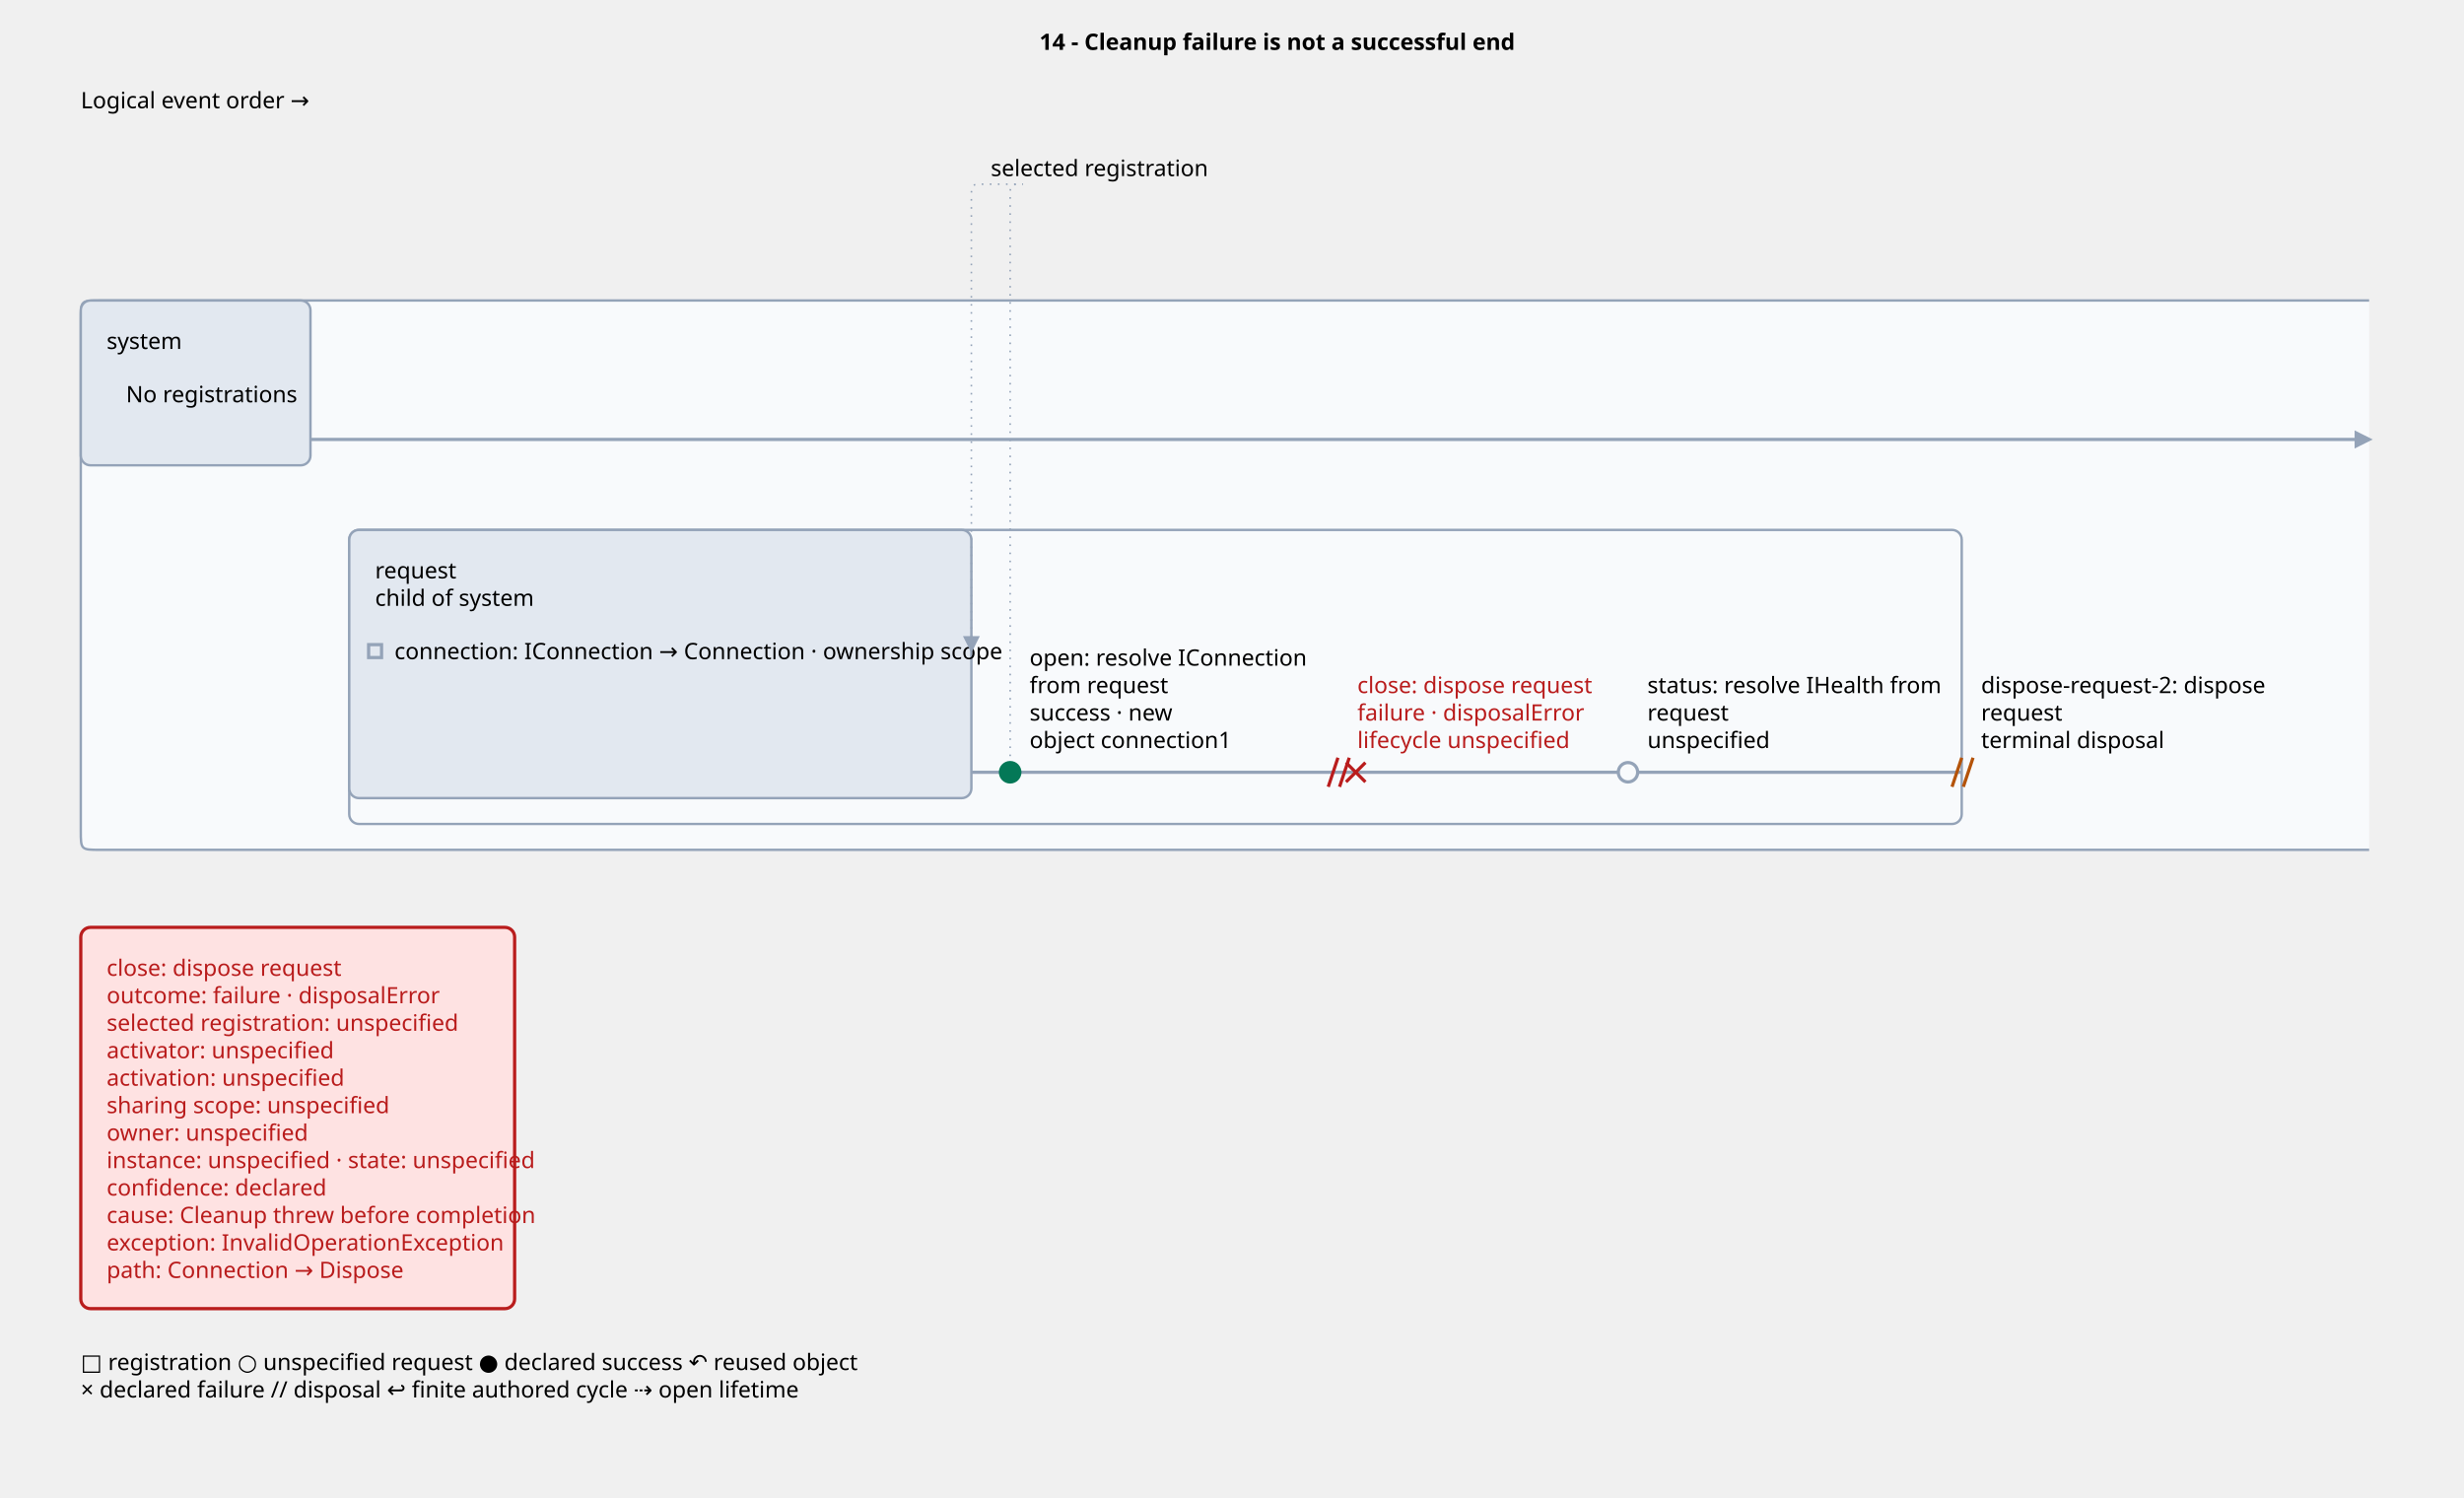
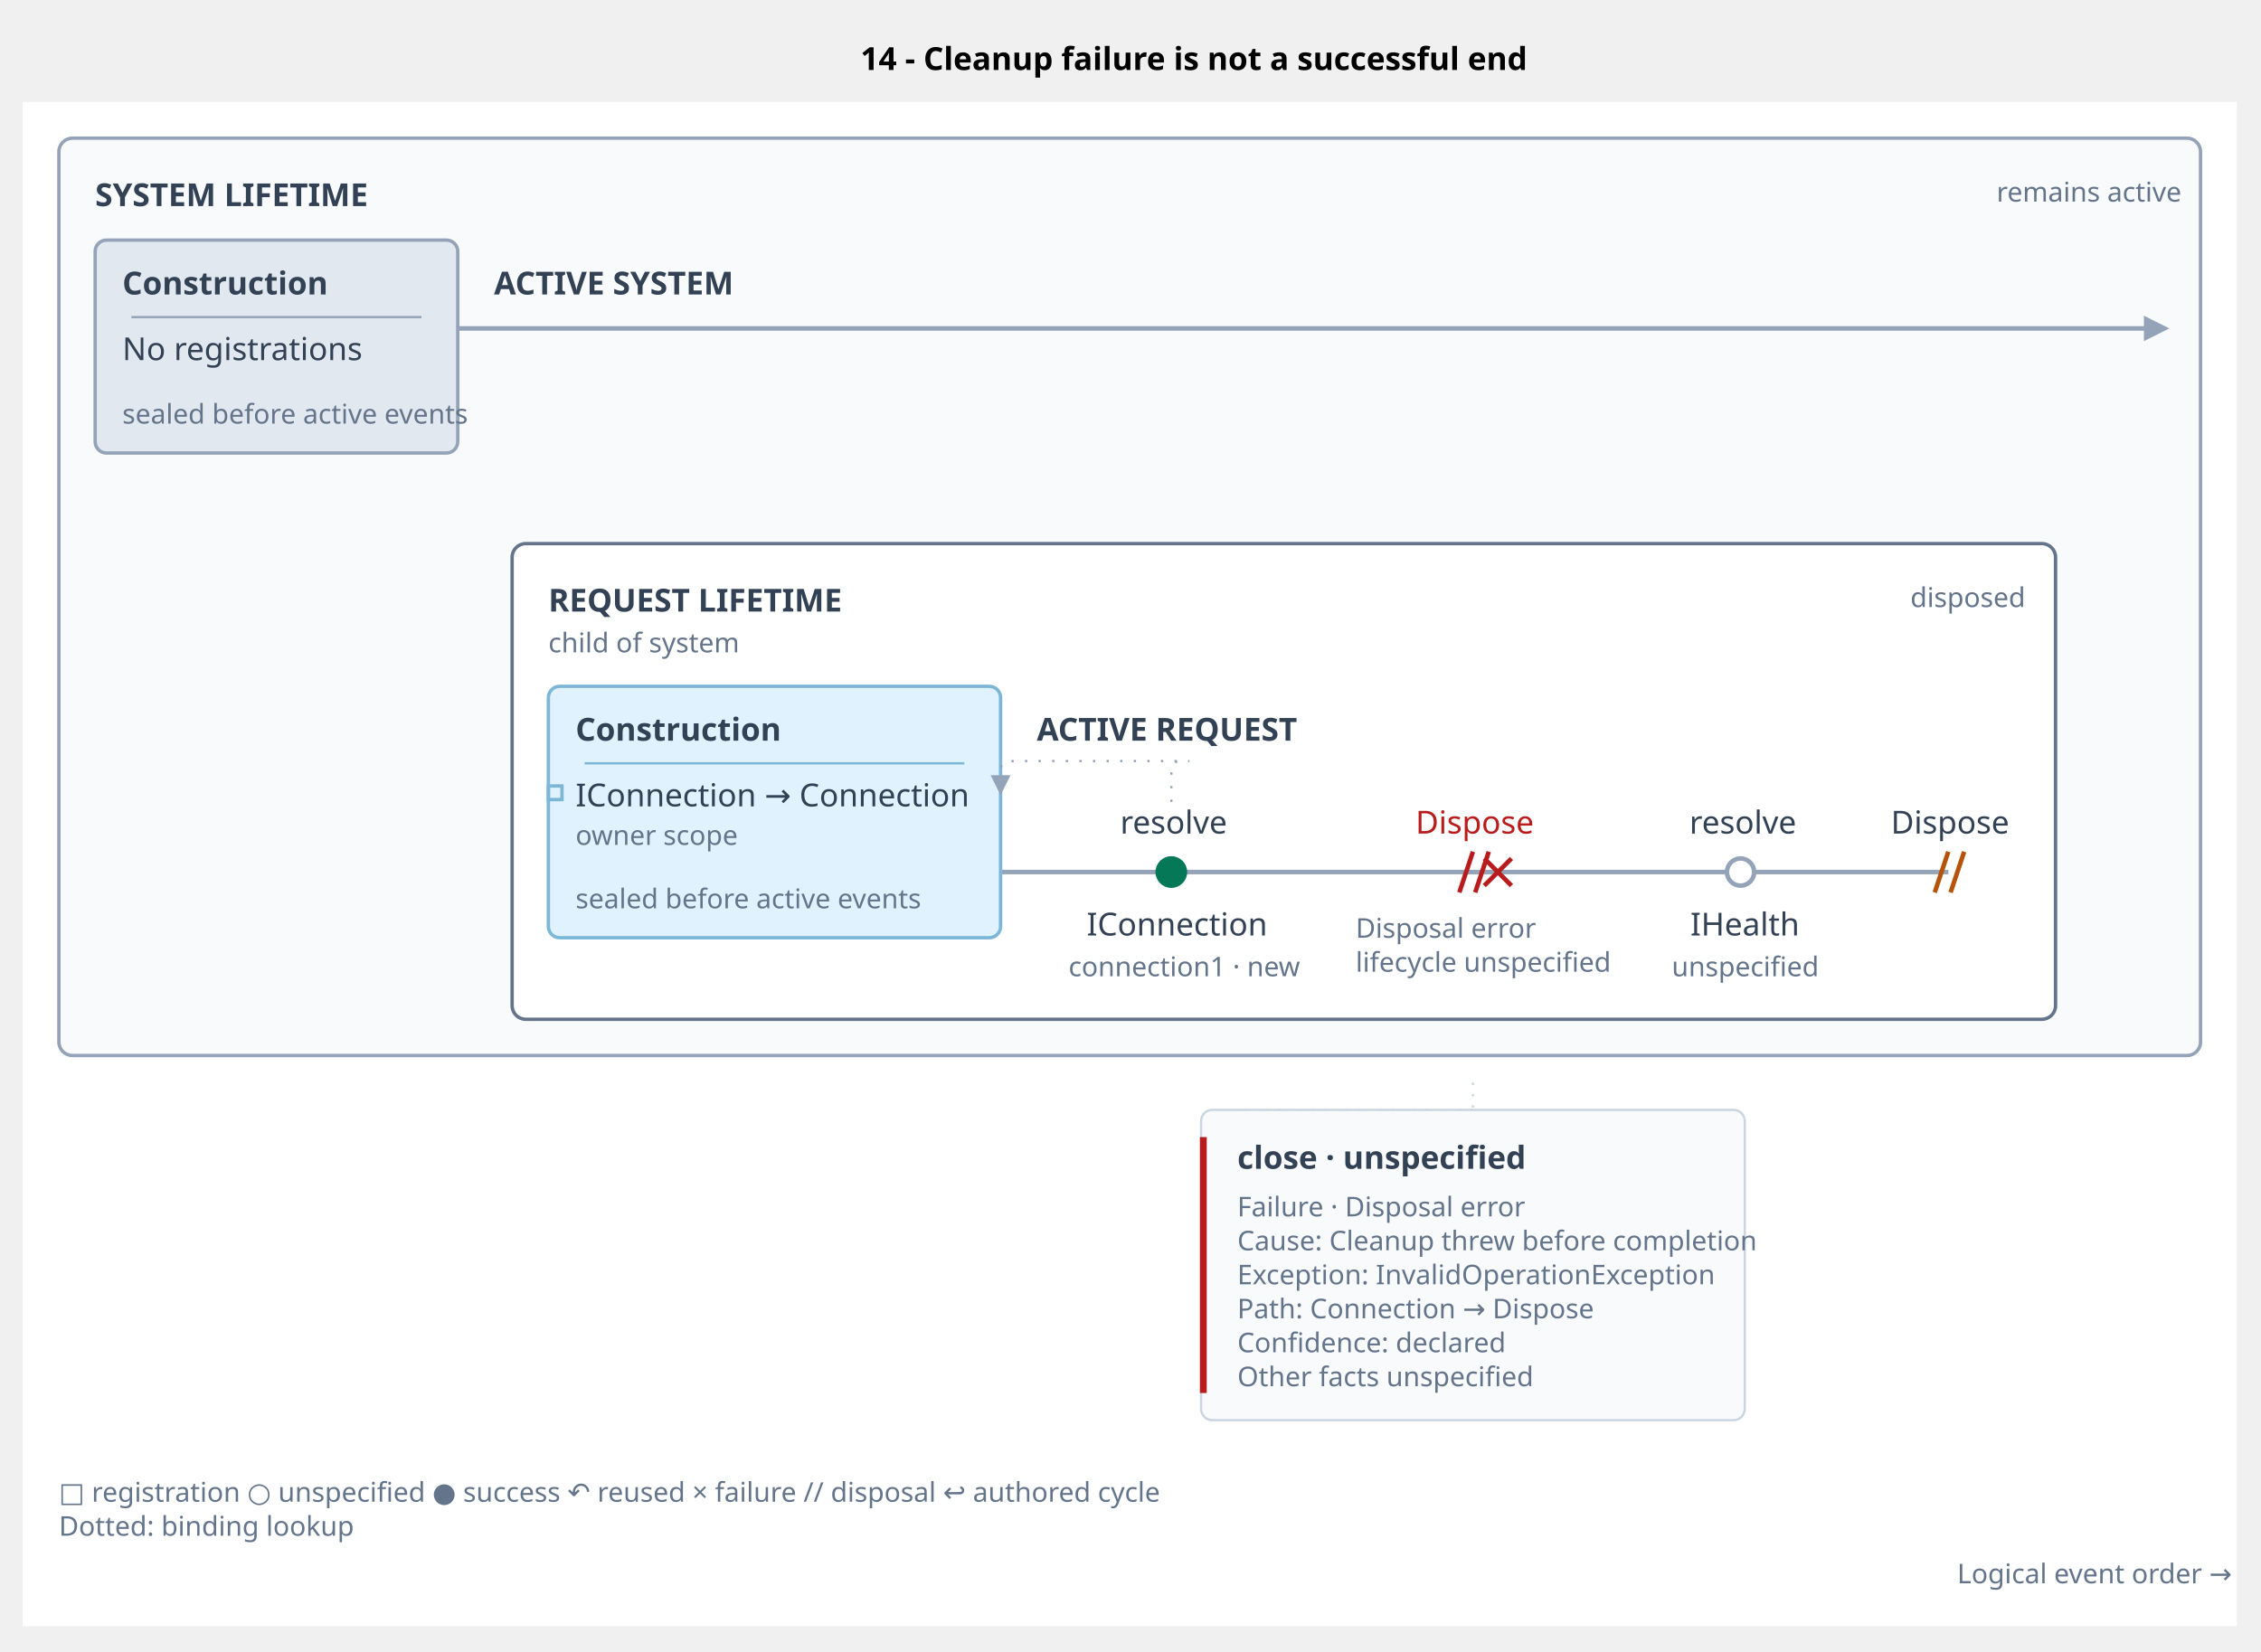
- <svg xmlns="http://www.w3.org/2000/svg" version="1.1" data-diagram-type="AUTOFAC" style="width:1525px;height:927px;background:#FFFFFF;" width="1525px" height="927px" viewBox="0 0 1525 927" zoomAndPan="magnify" preserveAspectRatio="none" contentStyleType="text/css">
+ <svg xmlns="http://www.w3.org/2000/svg" version="1.1" data-diagram-type="AUTOFAC" style="width:998px;height:729px;background:#FFFFFF;" width="998px" height="729px" viewBox="0 0 998 729" zoomAndPan="magnify" preserveAspectRatio="none" contentStyleType="text/css">
  <defs />
  <g font-family="sans-serif" lengthAdjust="spacing">
    <g class="title">
-       <text x="643.3" y="30.889" fill="#000" font-size="14" textLength="236.688" font-weight="700">14 - Cleanup failure is not a successful end</text>
+       <text x="379.813" y="30.889" fill="#000" font-size="14" textLength="236.688" font-weight="700">14 - Cleanup failure is not a successful end</text>
    </g>
-     <text x="50" y="67" fill="#000" font-size="14" textLength="125.3">Logical event order →</text>
+     <rect x="10" y="45" width="977.313" height="673" fill="#FFF" />
    <g class="autofac-scope" id="af-scope-system" data-source-line="4">
-       <path d="M1466.288,186 L62,186 C50,186 50,186 50,198 L50,514 C50,526 50,526 62,526 L1466.288,526" style="stroke:#94A3B8;stroke-width:1.5;" fill="#F8FAFC" />
-       <line x1="192.15" y1="272" x2="1466.288" y2="272" style="stroke:#94A3B8;stroke-width:2;" />
-       <polygon points="1466.288,272,1458.288,276,1458.288,268" fill="#94A3B8" style="stroke:#94A3B8;stroke-width:2;stroke-linejoin:miter;stroke-miterlimit:10;" />
+       <rect x="26" y="61" width="945.313" height="405" fill="#F8FAFC" style="stroke:#94A3B8;stroke-width:1.5;" rx="6" ry="6" />
+       <g class="autofac-event" id="af-event-birth-system" data-source-line="4">
+         <text x="42" y="91" fill="#334155" font-size="14" textLength="120.663" font-weight="700">SYSTEM LIFETIME</text>
+         <text x="881.288" y="89" fill="#64748B" font-size="12" textLength="74.025">remains active</text>
+       </g>
+       <text x="218.05" y="130" fill="#334155" font-size="14" textLength="108.325" font-weight="700">ACTIVE SYSTEM</text>
+       <line x1="202.05" y1="145" x2="955.313" y2="145" style="stroke:#94A3B8;stroke-width:2;" />
+       <polygon points="955.313,145,947.313,149,947.313,141" fill="#94A3B8" style="stroke:#94A3B8;stroke-width:2;stroke-linejoin:miter;stroke-miterlimit:10;" />
    </g>
    <g class="autofac-scope" id="af-scope-request" data-source-line="5">
-       <rect x="216.15" y="328" width="997.988" height="182" fill="#F8FAFC" style="stroke:#94A3B8;stroke-width:1.5;" rx="6" ry="6" />
-       <line x1="601.2" y1="478" x2="1214.138" y2="478" style="stroke:#94A3B8;stroke-width:2;" />
+       <rect x="226.05" y="240" width="681.263" height="210" fill="#FFF" style="stroke:#64748B;stroke-width:1.5;" rx="6" ry="6" />
+       <g class="autofac-event" id="af-event-birth-request" data-source-line="5">
+         <text x="242.05" y="270" fill="#334155" font-size="14" textLength="130.813" font-weight="700">REQUEST LIFETIME</text>
+         <text x="242.05" y="288" fill="#64748B" font-size="12" textLength="72.675">child of system</text>
+         <text x="843.238" y="268" fill="#64748B" font-size="12" textLength="48.075">disposed</text>
+       </g>
+       <text x="457.65" y="327" fill="#334155" font-size="14" textLength="118.475" font-weight="700">ACTIVE REQUEST</text>
+       <line x1="441.65" y1="385" x2="859.981" y2="385" style="stroke:#94A3B8;stroke-width:2;" />
    </g>
    <g class="autofac-construction" id="af-construction-system" data-source-line="4">
-       <rect x="50" y="186" width="142.15" height="102" fill="#E2E8F0" style="stroke:#94A3B8;stroke-width:1.5;" rx="6" ry="6" />
-       <g class="autofac-event" id="af-event-birth-system" data-source-line="4">
-         <text x="66" y="216" fill="#000" font-size="14" textLength="44.275">system</text>
+       <rect x="42" y="106" width="160.05" height="94" fill="#E2E8F0" style="stroke:#94A3B8;stroke-width:1.5;" rx="5" ry="5" />
+       <text x="54" y="130" fill="#334155" font-size="14" textLength="78.575" font-weight="700">Construction</text>
+       <line x1="58" y1="140" x2="186.05" y2="140" style="stroke:#94A3B8;stroke-width:1;" />
+       <g class="autofac-construction" id="af-empty-system" data-source-line="4">
+         <text x="54" y="159" fill="#334155" font-size="14" textLength="94.15">No registrations</text>
      </g>
-       <g class="autofac-construction" id="af-empty-system" data-source-line="4">
-         <text x="78" y="249" fill="#000" font-size="14" textLength="94.15">No registrations</text>
-       </g>
+       <text x="54" y="187" fill="#64748B" font-size="12" textLength="136.05">sealed before active events</text>
    </g>
    <g class="autofac-construction" id="af-construction-request" data-source-line="5">
-       <rect x="216.15" y="328" width="385.05" height="166" fill="#E2E8F0" style="stroke:#94A3B8;stroke-width:1.5;" rx="6" ry="6" />
-       <g class="autofac-event" id="af-event-birth-request" data-source-line="5">
-         <text x="232.15" y="358" fill="#000" font-size="14" textLength="46.637">request</text>
-         <text x="232.15" y="375" fill="#000" font-size="14" textLength="84.788">child of system</text>
+       <rect x="242.05" y="303" width="199.6" height="111" fill="#E0F2FE" style="stroke:#7CB7D8;stroke-width:1.5;" rx="5" ry="5" />
+       <text x="254.05" y="327" fill="#334155" font-size="14" textLength="78.575" font-weight="700">Construction</text>
+       <line x1="258.05" y1="337" x2="425.65" y2="337" style="stroke:#7CB7D8;stroke-width:1;" />
+       <g class="autofac-registration" id="af-reg-request.connection" data-source-line="6">
+         <rect x="242.05" y="347" width="6" height="6" fill="none" style="stroke:#7CB7D8;stroke-width:1.5;" />
+         <text x="254.05" y="356" fill="#334155" font-size="14" textLength="159.6">IConnection → Connection</text>
+         <text x="254.05" y="373" fill="#64748B" font-size="12" textLength="64.725">owner scope</text>
      </g>
-       <g class="autofac-registration" id="af-reg-request.connection" data-source-line="6">
-         <rect x="228.15" y="399" width="8" height="8" fill="none" style="stroke:#94A3B8;stroke-width:2;" />
-         <text x="244.15" y="408" fill="#000" font-size="14" textLength="337.05">connection: IConnection → Connection · ownership scope</text>
-       </g>
+       <text x="254.05" y="401" fill="#64748B" font-size="12" textLength="136.05">sealed before active events</text>
    </g>
    <g class="autofac-lookup" id="af-lookup-open" data-source-line="8">
-       <path d="M625.2,478 L625.2,122 C625.2,114 625.2,114 633.2,114 L609.2,114 C601.2,114 601.2,114 601.2,122 L601.2,402.5" style="stroke:#94A3B8;stroke-width:1;stroke-dasharray:1,4;" fill="none" />
-       <polygon points="601.2,402.5,597.2,394.5,605.2,394.5" fill="#94A3B8" style="stroke:#94A3B8;stroke-width:1.5;stroke-linejoin:miter;stroke-miterlimit:10;" />
-       <text x="613.2" y="109" fill="#000" font-size="14" textLength="121.363">selected registration</text>
+       <path d="M517.025,354 L517.025,344 C517.025,336 517.025,336 525.025,336 L449.65,336 C441.65,336 441.65,336 441.65,344 L441.65,350.5" style="stroke:#94A3B8;stroke-width:1;stroke-dasharray:1,5;" fill="none" />
+       <polygon points="441.65,350.5,437.65,342.5,445.65,342.5" fill="#94A3B8" style="stroke:#94A3B8;stroke-width:0.5;stroke-linejoin:miter;stroke-miterlimit:10;" />
    </g>
    <g class="autofac-event" id="af-event-open" data-source-line="8">
-       <ellipse cx="625.2" cy="478" rx="6" ry="6" fill="#047857" style="stroke:#047857;stroke-width:2;" />
+       <ellipse cx="517.025" cy="385" rx="6" ry="6" fill="#047857" style="stroke:#047857;stroke-width:2;" />
+       <text x="494.45" y="368" fill="#334155" font-size="14" textLength="45.15">resolve</text>
      <g class="autofac-instance" id="af-instance-connection1-open" data-source-line="8">
-         <text x="637.2" y="412" fill="#000" font-size="14" textLength="154.875">open: resolve IConnection</text>
-         <text x="637.2" y="429" fill="#000" font-size="14" textLength="74.55">from request</text>
-         <text x="637.2" y="446" fill="#000" font-size="14" textLength="80.938">success · new</text>
-         <text x="637.2" y="463" fill="#000" font-size="14" textLength="112.875">object connection1</text>
+         <text x="479.663" y="413" fill="#334155" font-size="14" textLength="74.725">IConnection</text>
+         <text x="471.65" y="431" fill="#64748B" font-size="12" textLength="90.75">connection1 · new</text>
      </g>
    </g>
    <g class="autofac-event" id="af-event-close" data-source-line="16">
-       <line x1="822.075" y1="487" x2="828.075" y2="469" style="stroke:#B91C1C;stroke-width:2;" />
-       <line x1="829.075" y1="487" x2="835.075" y2="469" style="stroke:#B91C1C;stroke-width:2;" />
-       <line x1="833.075" y1="472" x2="845.075" y2="484" style="stroke:#B91C1C;stroke-width:2;" />
-       <line x1="833.075" y1="484" x2="845.075" y2="472" style="stroke:#B91C1C;stroke-width:2;" />
-       <text x="840.075" y="429" fill="#B91C1C" font-size="14" textLength="131.513">close: dispose request</text>
-       <text x="840.075" y="446" fill="#B91C1C" font-size="14" textLength="125.3">failure · disposalError</text>
-       <text x="840.075" y="463" fill="#B91C1C" font-size="14" textLength="120.75">lifecycle unspecified</text>
+       <line x1="644.15" y1="394" x2="650.15" y2="376" style="stroke:#B91C1C;stroke-width:2;" />
+       <line x1="651.15" y1="394" x2="657.15" y2="376" style="stroke:#B91C1C;stroke-width:2;" />
+       <line x1="655.15" y1="379" x2="667.15" y2="391" style="stroke:#B91C1C;stroke-width:2;" />
+       <line x1="655.15" y1="391" x2="667.15" y2="379" style="stroke:#B91C1C;stroke-width:2;" />
+       <text x="624.819" y="368" fill="#B91C1C" font-size="14" textLength="50.663">Dispose</text>
+       <text x="598.4" y="414" fill="#64748B" font-size="12" textLength="71.4">Disposal error</text>
+       <text x="598.4" y="429" fill="#64748B" font-size="12" textLength="103.5">lifecycle unspecified</text>
    </g>
    <g class="autofac-event" id="af-event-status" data-source-line="22">
-       <ellipse cx="1007.588" cy="478" rx="6" ry="6" fill="#F8FAFC" style="stroke:#94A3B8;stroke-width:2;" />
-       <text x="1019.588" y="429" fill="#000" font-size="14" textLength="158.55">status: resolve IHealth from</text>
-       <text x="1019.588" y="446" fill="#000" font-size="14" textLength="46.637">request</text>
-       <text x="1019.588" y="463" fill="#000" font-size="14" textLength="70.875">unspecified</text>
+       <ellipse cx="768.275" cy="385" rx="6" ry="6" fill="#FFF" style="stroke:#94A3B8;stroke-width:2;" />
+       <text x="745.7" y="368" fill="#334155" font-size="14" textLength="45.15">resolve</text>
+       <text x="746.094" y="413" fill="#334155" font-size="14" textLength="44.363">IHealth</text>
+       <text x="737.9" y="431" fill="#64748B" font-size="12" textLength="60.75">unspecified</text>
    </g>
    <g class="autofac-event" id="af-event-dispose-request-2" data-source-line="23">
-       <line x1="1208.138" y1="487" x2="1214.138" y2="469" style="stroke:#B45309;stroke-width:2;" />
-       <line x1="1215.138" y1="487" x2="1221.138" y2="469" style="stroke:#B45309;stroke-width:2;" />
-       <text x="1226.138" y="429" fill="#000" font-size="14" textLength="164.15">dispose-request-2: dispose</text>
-       <text x="1226.138" y="446" fill="#000" font-size="14" textLength="46.637">request</text>
-       <text x="1226.138" y="463" fill="#000" font-size="14" textLength="101.238">terminal disposal</text>
+       <line x1="853.981" y1="394" x2="859.981" y2="376" style="stroke:#B45309;stroke-width:2;" />
+       <line x1="860.981" y1="394" x2="866.981" y2="376" style="stroke:#B45309;stroke-width:2;" />
+       <text x="834.65" y="368" fill="#334155" font-size="14" textLength="50.663">Dispose</text>
    </g>
    <g class="autofac-diagnostic" id="af-diagnostic-close" data-source-line="16">
-       <rect x="50" y="574" width="268.513" height="236" fill="#FEE2E2" style="stroke:#B91C1C;stroke-width:2;" rx="6" ry="6" />
-       <text x="66" y="604" fill="#B91C1C" font-size="14" textLength="131.513">close: dispose request</text>
-       <text x="66" y="621" fill="#B91C1C" font-size="14" textLength="182.788">outcome: failure · disposalError</text>
-       <text x="66" y="638" fill="#B91C1C" font-size="14" textLength="196.088">selected registration: unspecified</text>
-       <text x="66" y="655" fill="#B91C1C" font-size="14" textLength="127.575">activator: unspecified</text>
-       <text x="66" y="672" fill="#B91C1C" font-size="14" textLength="133.875">activation: unspecified</text>
-       <text x="66" y="689" fill="#B91C1C" font-size="14" textLength="158.025">sharing scope: unspecified</text>
-       <text x="66" y="706" fill="#B91C1C" font-size="14" textLength="112.875">owner: unspecified</text>
-       <text x="66" y="723" fill="#B91C1C" font-size="14" textLength="236.513">instance: unspecified · state: unspecified</text>
-       <text x="66" y="740" fill="#B91C1C" font-size="14" textLength="125.3">confidence: declared</text>
-       <text x="66" y="757" fill="#B91C1C" font-size="14" textLength="235.025">cause: Cleanup threw before completion</text>
-       <text x="66" y="774" fill="#B91C1C" font-size="14" textLength="227.238">exception: InvalidOperationException</text>
-       <text x="66" y="791" fill="#B91C1C" font-size="14" textLength="166.6">path: Connection → Dispose</text>
+       <line x1="650.15" y1="478" x2="650.15" y2="490" style="stroke:#CBD5E1;stroke-width:1;stroke-dasharray:1,4;" />
+       <line x1="650.15" y1="490" x2="546.15" y2="490" style="stroke:#CBD5E1;stroke-width:1;stroke-dasharray:1,4;" />
+       <rect x="530.15" y="490" width="240" height="137" fill="#F8FAFC" style="stroke:#CBD5E1;stroke-width:1;" rx="5" ry="5" />
+       <line x1="531.15" y1="502" x2="531.15" y2="615" style="stroke:#B91C1C;stroke-width:3;" />
+       <text x="546.15" y="516" fill="#334155" font-size="14" textLength="108.238" font-weight="700">close · unspecified</text>
+       <text x="546.15" y="537" fill="#64748B" font-size="12" textLength="112.125">Failure · Disposal error</text>
+       <text x="546.15" y="552" fill="#64748B" font-size="12" textLength="204.15">Cause: Cleanup threw before completion</text>
+       <text x="546.15" y="567" fill="#64748B" font-size="12" textLength="196.125">Exception: InvalidOperationException</text>
+       <text x="546.15" y="582" fill="#64748B" font-size="12" textLength="144.15">Path: Connection → Dispose</text>
+       <text x="546.15" y="597" fill="#64748B" font-size="12" textLength="110.1">Confidence: declared</text>
+       <text x="546.15" y="612" fill="#64748B" font-size="12" textLength="115.95">Other facts unspecified</text>
    </g>
    <g class="autofac-legend" id="af-legend">
-       <text x="50" y="848" fill="#000" font-size="14" textLength="407.925">□ registration   ○ unspecified request   ● declared success   ↶ reused object</text>
-       <text x="50" y="865" fill="#000" font-size="14" textLength="375.9">× declared failure   // disposal   ↩ finite authored cycle   ⇢ open lifetime</text>
+       <text x="26" y="663" fill="#64748B" font-size="12" textLength="407.1">□ registration   ○ unspecified   ● success   ↶ reused   × failure   // disposal   ↩ authored cycle</text>
+       <text x="26" y="678" fill="#64748B" font-size="12" textLength="112.8">Dotted: binding lookup</text>
+       <text x="863.912" y="699" fill="#64748B" font-size="12" textLength="107.4">Logical event order →</text>
    </g>
  </g>
</svg>
